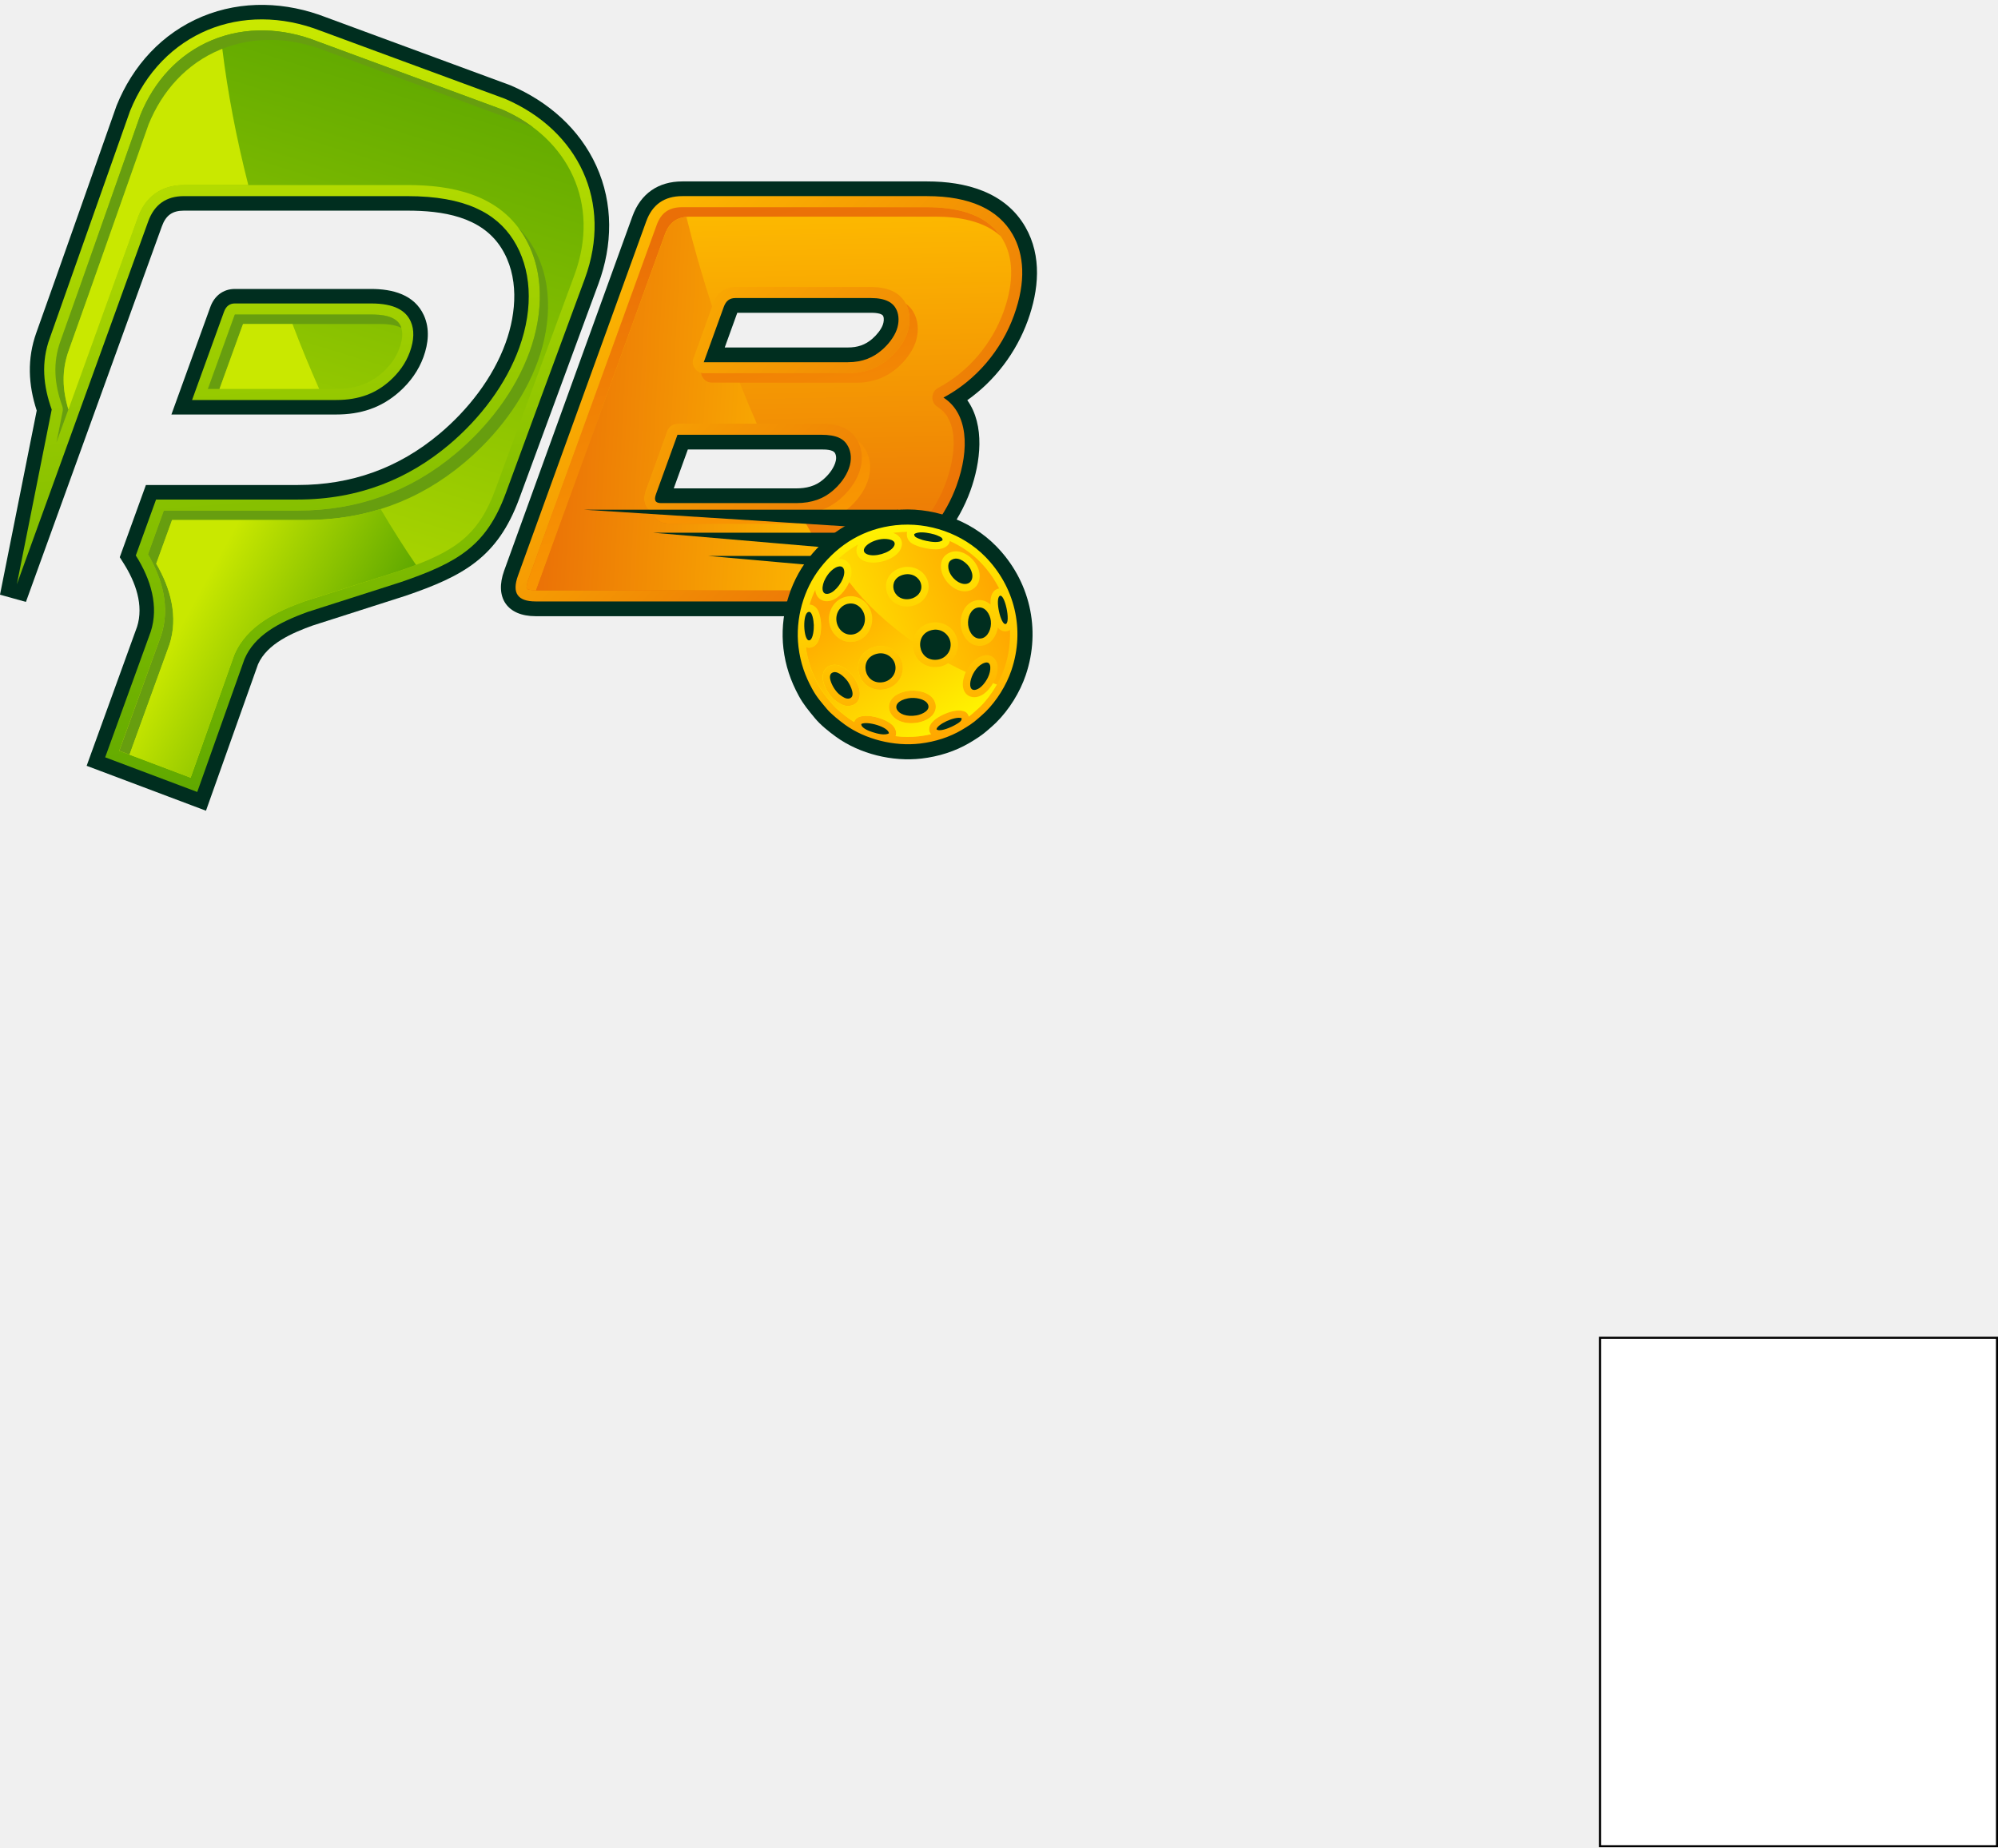
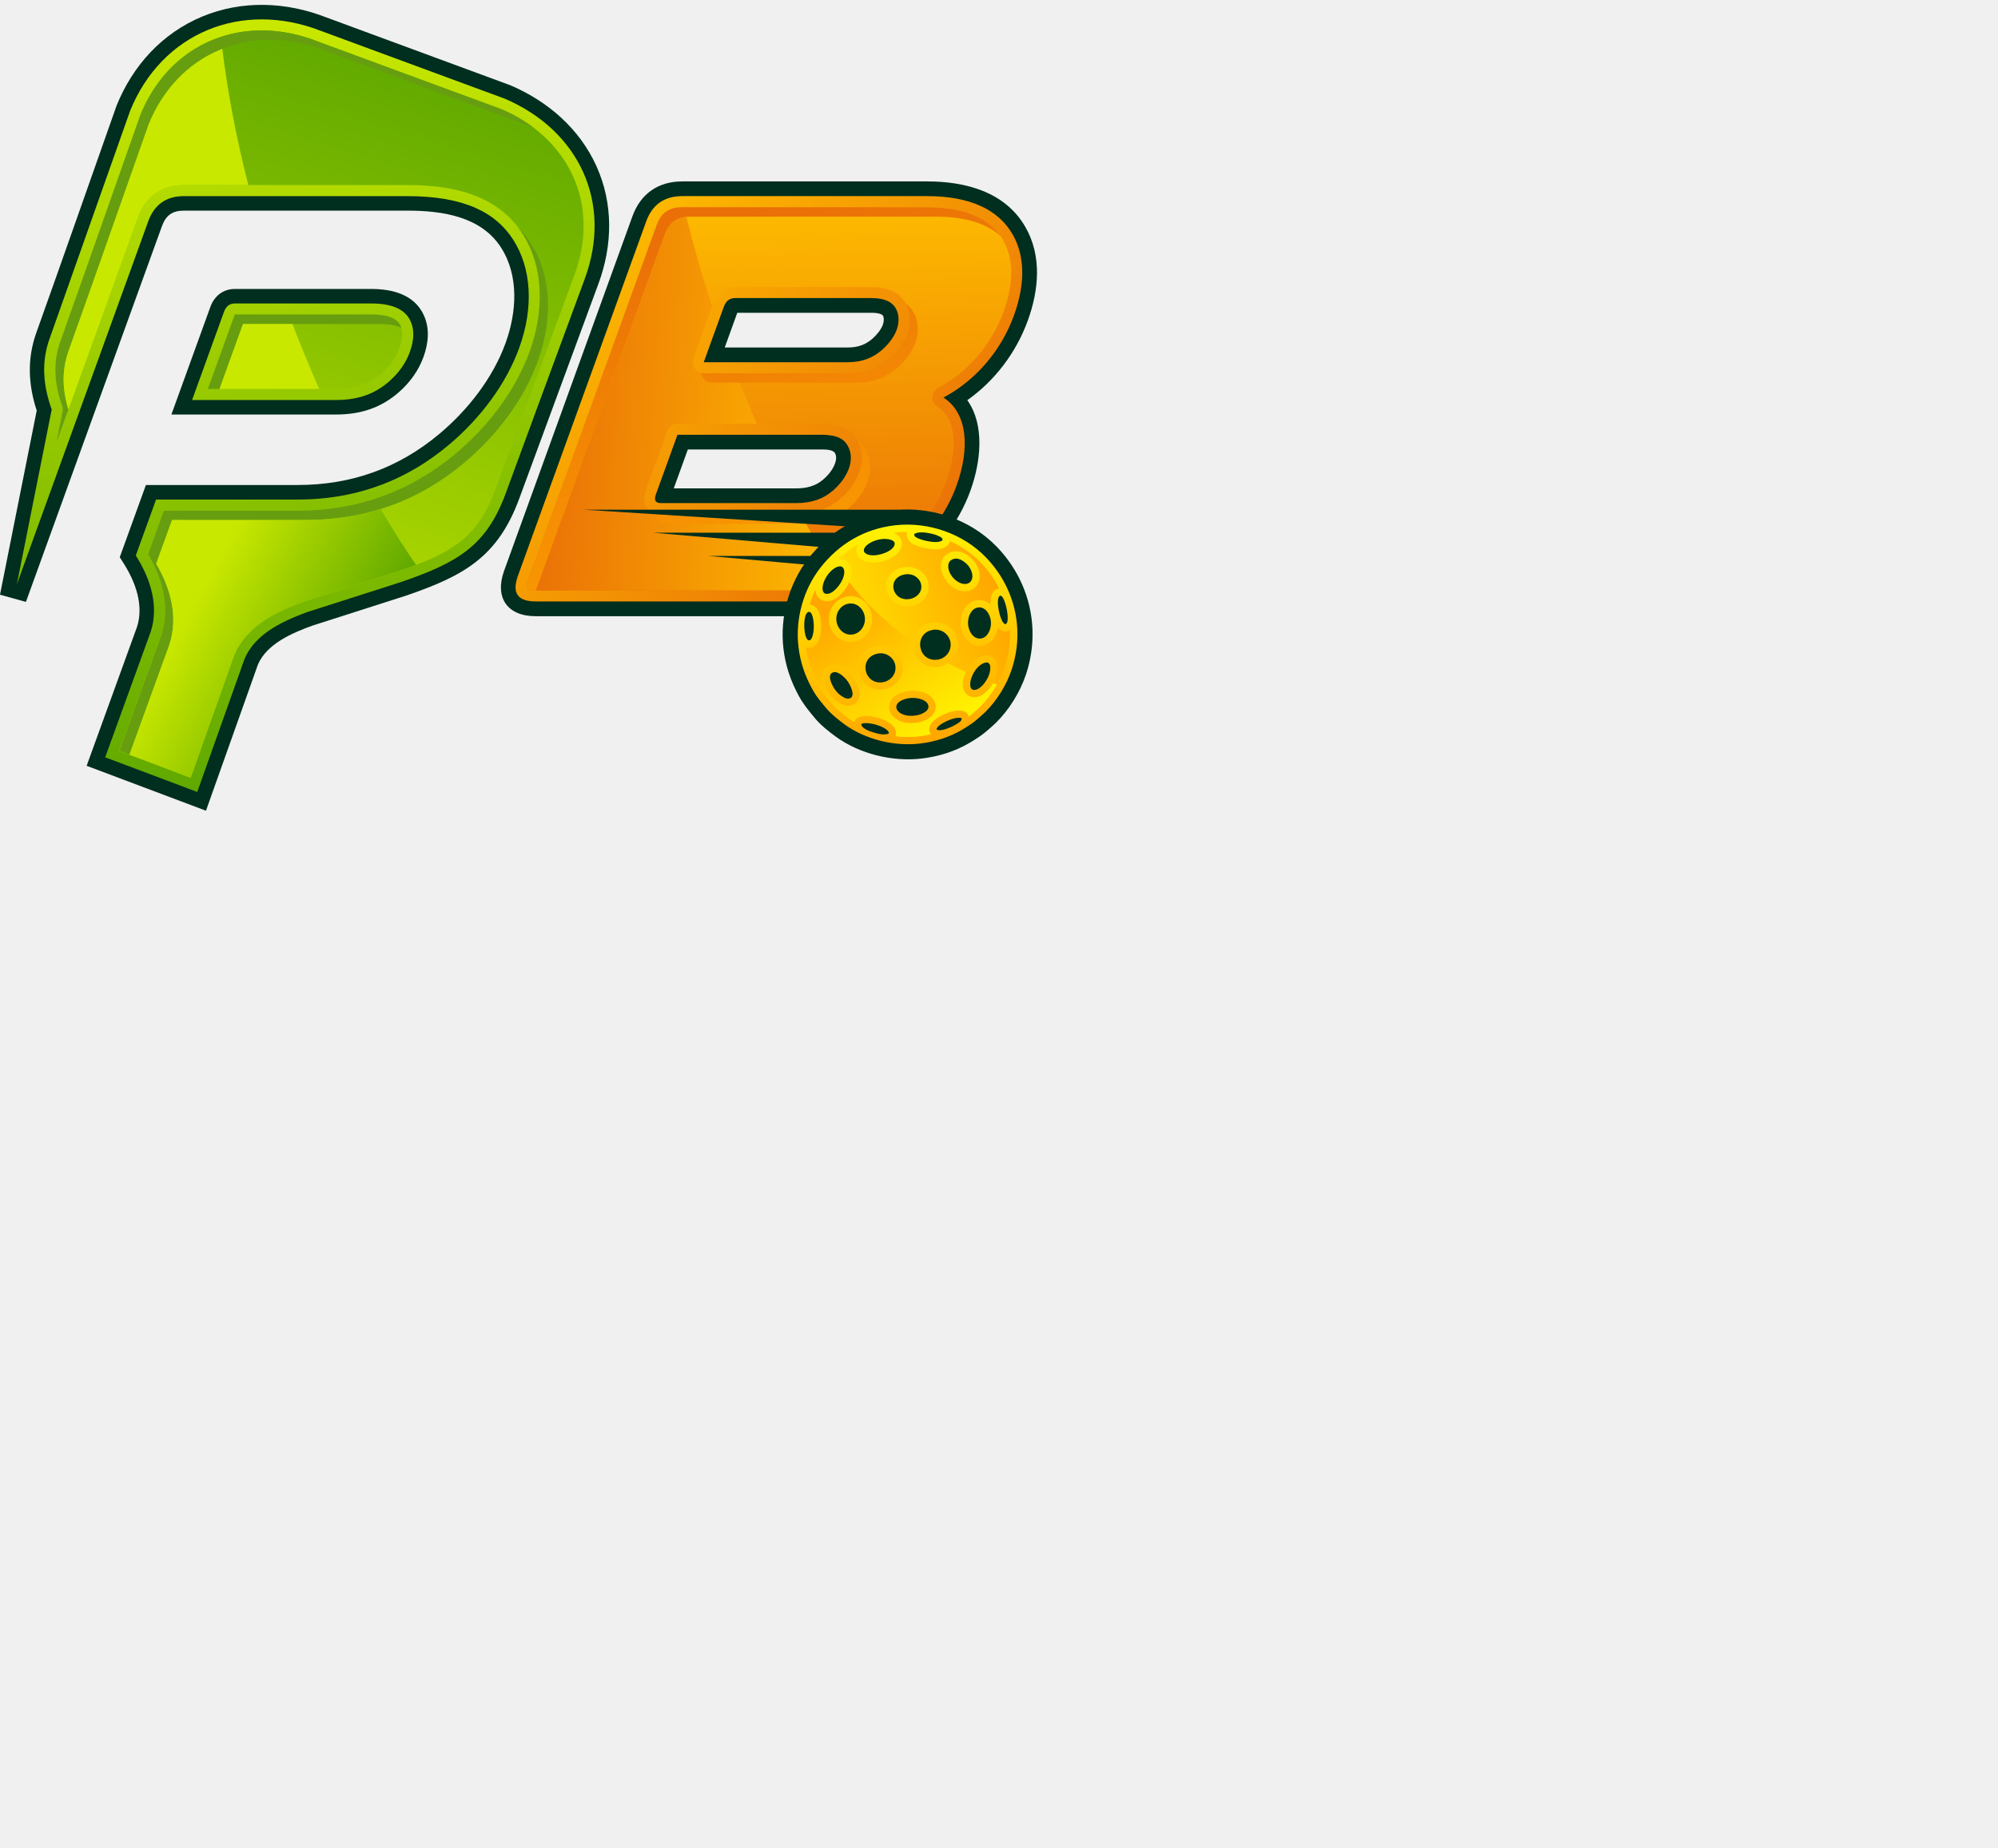
<svg xmlns="http://www.w3.org/2000/svg" xmlns:xlink="http://www.w3.org/1999/xlink" viewBox="0 0 986.49 911.92">
  <defs>
    <clipPath id="clippath">
      <path d="M347.47,178.81l9.86-27.23c1.07-2.96,2.79-4.44,5.75-4.44h66.97c7.4,0,11.05,2.34,12.66,5.92,1.18,2.63,1.3,6.22.02,9.77-1.29,3.55-4.06,7.1-7.09,9.77-4.36,3.84-9.65,6.22-17.05,6.22h-71.11ZM334.51,214.63h70.81c7.99,0,11.41,2.06,13.35,5.62,1.61,2.95,1.98,6.81.48,10.95-1.5,4.14-4.36,8-8.22,11.25-4.23,3.56-9.84,5.92-17.83,5.92h-66.67c-2.96,0-3.61-1.48-2.54-4.44l10.61-29.3ZM336.9,96.82c-8.88,0-14.82,4.15-17.82,12.43l-63.33,174.93c-3.11,8.58-.17,12.73,8.71,12.73h123.79c23.68,0,41.86-7.69,56.61-19.83,12.23-10.06,22.27-23.09,27.41-37.3,6.64-18.35,5.57-35.81-6.45-43.51,16.13-8.58,28.59-23.38,34.81-40.55,6.11-16.87,4.96-30.17-.63-39.96-7.09-12.41-21.26-18.94-42.28-18.94h-120.83Z" style="fill:none;" />
    </clipPath>
    <linearGradient id="linear-gradient" x1="297.74" y1="117.96" x2="461.6" y2="275.72" gradientUnits="userSpaceOnUse">
      <stop offset="0" stop-color="#fdba00" />
      <stop offset="1" stop-color="#ea6f07" />
    </linearGradient>
    <clipPath id="clippath-1">
      <path d="M342.34,176.96l9.86-27.23c1.8-4.98,5.46-8.04,10.88-8.04h66.97c7.21,0,14.45,2.03,17.64,9.15,1.94,4.33,1.76,9.45.17,13.85-1.65,4.55-4.99,8.82-8.61,12-5.94,5.23-12.74,7.58-20.66,7.58h-71.11c-1.83,0-3.41-.82-4.47-2.32-1.05-1.5-1.29-3.26-.66-4.99M334.51,209.17h70.81c7.38,0,14.35,1.53,18.14,8.46,2.62,4.78,2.65,10.37.82,15.43-1.93,5.34-5.52,9.93-9.83,13.56-6.13,5.16-13.42,7.2-21.34,7.2h-66.67c-7.04,0-9.94-5.46-7.67-11.75l10.61-29.3c.8-2.2,2.79-3.6,5.13-3.6ZM336.9,102.28c-6.54,0-10.46,2.68-12.69,8.83l-63.33,174.93c-.28.78-1.23,3.81-.78,4.62.59.66,3.58.79,4.36.79h123.79c20.09,0,37.61-5.81,53.14-18.59,11.13-9.16,20.81-21.31,25.75-34.94,3.9-10.78,7.45-29.56-4.26-37.06-1.68-1.07-2.59-2.82-2.51-4.81.08-1.99,1.13-3.66,2.89-4.59,14.95-7.96,26.49-21.71,32.24-37.59,4.07-11.24,5.97-24.53-.24-35.39-7.53-13.18-23.54-16.2-37.54-16.2h-120.83Z" style="clip-rule:evenodd; fill:none;" />
    </clipPath>
    <linearGradient id="linear-gradient-2" x1="378.72" y1="102.25" x2="382.4" y2="291.42" xlink:href="#linear-gradient" />
    <clipPath id="clippath-2">
      <path d="M94.84,197.46l15.75-43.51c1.07-2.96,2.98-4.14,5.35-4.14h67.26c11.54,0,17.16,3.51,19.58,8.88,1.85,4.1,1.71,9.18-.43,15.1-2.04,5.62-5.55,10.34-9.88,14.21-6.6,5.9-14.68,9.47-26.52,9.47h-71.11ZM74.4,311.91c-7.49,20.65-14.98,41.3-22.47,61.95,15.15,5.7,30.31,11.41,45.46,17.11,7.78-21.88,15.56-43.77,23.34-65.65,4.93-11.51,16.59-17.94,31.26-23.25,15.3-4.9,30.6-9.79,45.89-14.69,28.03-9.6,42.2-17.8,51.77-43.71,11.25-30.66,22.58-61.3,33.88-91.94h0s5.09-13.78,5.09-13.78l.12-.33c13.9-37.76-3.01-73.21-39.39-88.85L158.51,15.27c-39.13-15.27-78.67.86-94.29,39.5-14.9,42.15-24.64,69.72-39.54,111.87-4.54,12.18-3.29,23.95.85,35.54h0s-17.21,86.28-17.21,86.28l25.08-69.28,10.62-29.34,29.17-80.58c3-8.29,8.94-12.43,17.52-12.43h110.48c28.41,0,43.77,8.29,52.26,21.61,8.88,13.91,10.2,33.15,2.91,53.28-6.43,17.76-19.01,34.68-34.82,47.95-19.47,16.33-43.79,26.94-74.57,26.94h-69.92l-10,27.62c7.5,11.83,11.44,25.13,7.35,37.7Z" style="fill:none;" />
    </clipPath>
    <linearGradient id="linear-gradient-3" x1="170.81" y1="390.25" x2="140.92" y2="10.46" gradientUnits="userSpaceOnUse">
      <stop offset="0" stop-color="#5fa800" />
      <stop offset="1" stop-color="#c9e800" />
    </linearGradient>
    <clipPath id="clippath-3">
      <path d="M102.62,192.01h63.33c8.89,0,16.22-2.13,22.88-8.09,3.71-3.31,6.68-7.29,8.38-12,1.21-3.35,2.12-7.6.59-11-2.32-5.16-9.76-5.67-14.6-5.67h-67.24c-.1.17-.2.42-.24.55l-13.1,36.2ZM58.9,370.65c11.74,4.42,23.48,8.84,35.22,13.26,7.16-20.14,14.32-40.28,21.48-60.42.04-.11.08-.21.13-.32,6.11-14.25,20.63-21.24,34.41-26.23.07-.03.13-.04.19-.07,15.3-4.9,30.6-9.8,45.84-14.68,10.45-3.58,22.36-7.92,31.16-14.84,8.56-6.74,13.48-15.45,17.2-25.57,10.91-29.67,21.86-59.32,32.8-88.98h0s6.3-17.07,6.3-17.07c12.93-35.03-2.8-67.42-35.74-81.7l-36.78-13.56-3.1-1.13h0s-51.38-18.96-51.38-18.96c-.03-.01-.06-.02-.1-.04-16.73-6.53-35.12-7.48-51.88-.51-16.61,6.91-28.61,20.34-35.32,36.86-13.17,37.26-26.19,74.56-39.5,111.77-3.86,10.78-2.95,21.25.85,31.87.35.97.41,1.89.21,2.9l-3.05,15.3,40.24-111.15c3.74-10.33,11.64-16.03,22.65-16.03h110.48c21.77,0,44.36,4.53,56.86,24.13,11.09,17.38,10.24,39.28,3.44,58.07-7.06,19.49-20.66,37.03-36.45,50.27-22.53,18.9-48.67,28.21-78.08,28.21h-66.1l-7.81,21.56c7.1,12.09,11,26.23,6.51,39.99-.02.06-.04.11-.06.17-6.88,18.96-13.76,37.92-20.64,56.88Z" style="fill:none;" />
    </clipPath>
    <linearGradient id="linear-gradient-4" x1="214.55" y1="26.09" x2="107.75" y2="371.41" xlink:href="#linear-gradient-3" />
    <clipPath id="clippath-4">
      <path d="M447.2,149.86c.17.31.33.64.48.97,1.94,4.33,1.76,9.45.17,13.85-1.65,4.55-4.99,8.82-8.61,12-5.94,5.23-12.74,7.58-20.66,7.58h-71.11c-.48,0-.94-.06-1.38-.16.1.88.42,1.73.97,2.52,1.05,1.5,2.63,2.32,4.47,2.32h71.11c7.92,0,14.72-2.35,20.66-7.58,3.62-3.19,6.96-7.45,8.61-12,1.59-4.41,1.77-9.52-.17-13.85-1.09-2.44-2.66-4.28-4.54-5.65M423.35,217.45l.11.19c2.62,4.78,2.65,10.37.82,15.43-1.93,5.34-5.52,9.93-9.83,13.56-6.13,5.16-13.42,7.2-21.34,7.2h-66.67c-1.57,0-2.94-.27-4.08-.77.86,3.23,3.67,5.44,8.14,5.44h66.67c7.92,0,15.22-2.04,21.34-7.2,4.32-3.63,7.9-8.23,9.83-13.56,1.83-5.06,1.8-10.64-.82-15.43-1.13-2.07-2.54-3.65-4.16-4.86ZM468.07,206.33c-.91-1.58-2.07-3.02-3.52-4.24.29,1.42,1.12,2.63,2.4,3.45.39.25.76.51,1.12.79ZM336.9,102.28c-6.54,0-10.46,2.68-12.69,8.83l-63.33,174.93c-.28.78-1.23,3.81-.78,4.62.59.66,3.58.79,4.36.79h.23c.1-.32.19-.58.24-.74l63.33-174.93c2.23-6.16,6.16-8.83,12.69-8.83h120.83c11.3,0,23.91,1.97,32.31,9.66-7.93-11.6-23.06-14.33-36.37-14.33h-120.83Z" style="clip-rule:evenodd; fill:none;" />
    </clipPath>
    <linearGradient id="linear-gradient-5" x1="405.74" y1="302.6" x2="352.92" y2="109.1" gradientUnits="userSpaceOnUse">
      <stop offset="0" stop-color="#fda200" />
      <stop offset="1" stop-color="#ea6f07" />
    </linearGradient>
    <clipPath id="clippath-5">
      <path d="M144.39,159.93h-24.36c-.1.17-.2.42-.24.55l-11.41,31.52h49.21c-4.61-10.39-9.02-21.09-13.19-32.07M122.6,91.37c-5.94-23.28-10.22-45.87-12.84-67.28-.35.14-.7.28-1.05.43-16.61,6.9-28.61,20.34-35.32,36.86-13.17,37.26-26.19,74.57-39.5,111.77-3.51,9.81-3.07,19.35-.11,28.99l34.3-94.74c3.74-10.33,11.64-16.03,22.65-16.03h31.88ZM151.04,256.72h-66.1l-7.81,21.56c7.1,12.09,11,26.23,6.51,39.99-.02.06-.04.11-.06.17l-19.63,54.11c10.05,3.78,20.1,7.57,30.15,11.35,7.16-20.14,14.32-40.28,21.48-60.42.04-.11.08-.21.13-.32,6.11-14.25,20.63-21.24,34.41-26.23.07-.03.13-.04.19-.07,15.3-4.9,30.6-9.8,45.84-14.68,3-1.03,6.12-2.12,9.25-3.31-5.95-8.72-11.8-17.94-17.49-27.6-11.65,3.63-23.96,5.43-36.9,5.43Z" style="fill:none;" />
    </clipPath>
    <linearGradient id="linear-gradient-6" x1="217.32" y1="258.38" x2="140" y2="216.09" xlink:href="#linear-gradient-3" />
    <clipPath id="clippath-6">
      <path d="M328.27,115.79l-63.33,174.93c-.06.16-.15.42-.24.74h123.56c9.51,0,18.44-1.3,26.85-4.02-5.88-9.19-11.62-18.85-17.19-28.94-.25,0-.5,0-.76,0h-66.67c-4.48,0-7.28-2.21-8.14-5.44-3.99-1.72-5.35-6.1-3.58-10.99l10.61-29.3c.8-2.2,2.79-3.6,5.13-3.6h39.15c-2.89-6.62-5.71-13.37-8.43-20.23h-13.7c-1.83,0-3.41-.82-4.47-2.32-.55-.78-.87-1.64-.97-2.52-1.24-.31-2.31-1.05-3.09-2.16-1.05-1.5-1.29-3.26-.66-4.99l9.27-25.62c-4.9-14.96-9.14-29.76-12.72-44.28-5.32.53-8.64,3.26-10.63,8.74" style="clip-rule:evenodd; fill:none;" />
    </clipPath>
    <linearGradient id="linear-gradient-7" x1="415.04" y1="203.31" x2="264.74" y2="195.2" xlink:href="#linear-gradient" />
    <clipPath id="clippath-7">
      <path d="M394.23,319.3c.95,8.04,3.38,14.54,6.72,20.68,2.39,4.39,4.52,6.61,7.22,9.9,2.07,2.52,6.21,5.83,8.98,7.84,10.02,7.25,24.27,10.85,37.02,9.36,7.73-.9,14.84-3.27,20.7-6.74,3.02-1.79,5.67-3.46,8.06-5.63,1.19-1.08,2.47-2.13,3.59-3.23,5.61-5.54,10.34-13.15,12.87-20.63,6.82-20.15,1.56-41.31-12.97-56.07-11-11.19-27.76-17.29-44.3-15.48-15.38,1.69-27.91,9.26-37.07,20.98-8.31,10.64-12.45,25.16-10.82,39.03M451.4,263.64c1.95-1.32,5.7-.78,8.11-.27,1.27.27,2.41.58,3.55,1.1,1.51.68,2.31.99,2.32,2.18-1.65,1.53-5.73.84-8.03.37-1.25-.25-2.4-.57-3.58-1.07-1.07-.45-2.54-.9-2.38-2.32ZM435.09,266.16c3.06-.43,8.48.35,6.05,3.88-2.03,2.95-9.28,5.16-13.02,3.58-4.18-1.78.37-6.53,6.97-7.46ZM470.47,276.07c3.23-1.35,6.86,2.09,7.97,3.66.79,1.11,1.6,2.78,1.66,4.49.07,1.87-.8,3.27-2.18,3.81-3.85,1.51-9.56-3.45-9.72-8.17-.07-2.19.74-3.14,2.27-3.79ZM413.73,279.75c2.17-.64,3.2.79,3.12,2.9-.15,3.99-4.31,9.55-7.62,10.4-4.02,1.03-3.64-4.01-1.69-7.45.71-1.26,1.49-2.45,2.52-3.46.85-.84,2.07-1.92,3.68-2.4ZM446.41,283.64c4.05-.87,7.47,1.43,8.3,4.56,1.03,3.89-2.08,6.86-5.29,7.46-8.91,1.69-11.9-10.1-3.01-12.02ZM493.66,294.17c2.39-1.21,5.38,12.68,3.03,13.84-2.48,1.22-5.6-12.54-3.03-13.84ZM418.63,298.08c4.4-.95,7.7,2.55,8.3,6.16.73,4.35-2.02,8.19-5.56,8.91-4.41.91-7.75-2.56-8.34-6.31-.69-4.36,2.07-8,5.6-8.77ZM398.82,302.27c2.26-1.36,2.92,4.34,2.99,6.28.08,2.27-.38,6.45-1.75,7.36-3.14,2.1-4.15-11.9-1.24-13.64ZM482.6,299.97c3.74-.8,6.23,3.12,6.62,6.56.44,3.83-1.47,7.91-4.47,8.59-3.83.87-6.35-3.07-6.74-6.55-.44-3.94,1.42-7.92,4.59-8.6ZM460.65,310.94c4.44-.71,8.07,2.46,8.64,6.18.67,4.45-2.53,7.95-6.24,8.51-10.05,1.5-12.22-13.12-2.4-14.69ZM433.38,322.66c4.26-.83,7.89,2.08,8.61,5.52.93,4.42-2.23,7.89-5.82,8.56-9.67,1.81-12.6-12.16-2.79-14.08ZM486.26,327.18c3.49-1.04,3.17,3.95,1.49,7.32-1.07,2.16-3.29,5.3-5.85,5.98-5.75,1.53-2.2-11.36,4.36-13.3ZM411.43,331.9c2.69-.76,6.24,3.17,7.18,4.56,1.45,2.13,3.94,7.4.87,8.33-1.73.52-3.53-.88-4.45-1.52-1.2-.83-1.98-1.75-2.93-3.08-1.18-1.67-4.17-7.29-.67-8.28ZM448.4,344.74c3.56-.67,8.01.37,9.43,2.42,2.29,3.3-2.42,5.5-5.27,6-10.05,1.73-14.4-6.49-4.16-8.42ZM462.4,360.04c.1-2.28,9.08-6.65,12.38-5.5.16,1.23-.89,1.95-2.05,2.67-.94.58-1.94,1.14-2.98,1.61-1.43.64-5.92,2.54-7.36,1.22ZM425.24,357.42c2.87-1.61,13.62,1.5,13.64,4.61-2.01,1.2-6.02.08-8.06-.59-1.69-.55-5.68-1.97-5.58-4.03Z" style="fill:none;" />
    </clipPath>
    <linearGradient id="linear-gradient-8" x1="454.3" y1="367.07" x2="444.52" y2="259.06" gradientUnits="userSpaceOnUse">
      <stop offset="0" stop-color="#ffa600" />
      <stop offset="1" stop-color="#fff200" />
    </linearGradient>
    <clipPath id="clippath-8">
      <path d="M447.73,341.19c4.23-.8,10.47.17,13.07,3.91,2.12,3.06,1.42,6.59-1.38,8.9-1.69,1.39-4.09,2.35-6.24,2.72-15.15,2.61-20.15-12.76-5.45-15.53M410.45,328.43c4.27-1.21,8.89,2.69,11.15,5.99,1.14,1.67,2.17,3.83,2.66,5.79.83,3.37-.06,6.93-3.72,8.04-2.88.87-5.27-.42-7.56-2.02-1.59-1.11-2.69-2.38-3.81-3.95-1.12-1.57-2.15-3.7-2.64-5.57-.93-3.53.06-7.19,3.93-8.28ZM485.24,323.72c3.88-1.15,6.94,1.25,7.31,5.13.22,2.38-.5,5.13-1.56,7.26-1.62,3.25-4.51,6.89-8.15,7.86-3.02.8-5.9-.42-6.99-3.41-.74-2.04-.45-4.43.17-6.47,1.33-4.39,4.66-9.02,9.22-10.37ZM432.69,319.12c5.76-1.13,11.62,2.52,12.84,8.32,1.26,6.02-2.69,11.73-8.69,12.85-6.09,1.14-11.65-2.34-12.9-8.47-1.26-6.17,2.58-11.5,8.75-12.7ZM460.08,307.38c6.05-.97,11.86,3.12,12.78,9.2.91,6.06-3.22,11.72-9.28,12.62-6.34.95-11.77-2.92-12.75-9.21-.97-6.23,2.96-11.61,9.25-12.62ZM417.86,294.55c6.16-1.33,11.63,3.14,12.63,9.1.97,5.79-2.5,11.84-8.4,13.05-6.23,1.28-11.68-3.25-12.64-9.28-.91-5.78,2.55-11.6,8.41-12.86ZM445.65,280.11c5.39-1.16,11.1,1.67,12.55,7.16,1.51,5.7-2.55,10.88-8.1,11.94-5.49,1.04-10.94-1.71-12.36-7.32-1.45-5.75,2.34-10.58,7.91-11.78ZM469.07,272.74c4.56-1.91,9.7,1.22,12.31,4.9,1.31,1.85,2.24,4.17,2.32,6.45.11,3.17-1.46,6.12-4.48,7.3-6.71,2.63-14.43-4.78-14.65-11.41-.11-3.42,1.33-5.91,4.49-7.24ZM397.89,319.45c.87,6.79,2.95,12.77,6.23,18.8,2,3.67,4.22,6.16,6.83,9.33,2.03,2.47,5.7,5.32,8.31,7.21.8.58,1.63,1.13,2.48,1.66.25-.92.84-1.68,1.71-2.17,2.92-1.64,7.7-.73,10.75.24,3.38,1.07,8.25,3.33,8.27,7.5,0,.5-.09.97-.26,1.4,3.9.47,7.81.5,11.53.07,1.99-.23,3.99-.58,5.96-1.03-.65-.71-.96-1.59-.92-2.58.16-3.47,4.3-5.86,7.08-7.15,2.83-1.31,7.02-2.67,10.1-1.6,1.24.43,2.1,1.42,2.35,2.68.76-.56,1.49-1.15,2.19-1.78,1.15-1.04,2.37-2.03,3.47-3.12,5.23-5.17,9.63-12.26,11.98-19.22,2.09-6.17,2.97-12.48,2.71-18.66-.13.08-.26.15-.4.22-2.21,1.09-4.2.18-5.59-1.42-.66,4.01-3.06,7.88-7.16,8.81-6.15,1.4-10.52-4.12-11.13-9.68-.57-5.15,1.88-11.34,7.42-12.53,2.9-.62,5.39.32,7.27,2.07-.19-3.04.32-6.24,2.91-7.56.45-.23.89-.37,1.32-.44-2.4-4.76-5.58-9.22-9.49-13.2-4.25-4.32-9.34-7.76-14.88-10.22-.09.86-.48,1.61-1.13,2.22-2.86,2.65-7.69,1.97-11.2,1.26-1.47-.3-2.87-.7-4.25-1.27-.85-.36-1.6-.64-2.37-1.2-1.58-1.14-2.43-2.9-2.21-4.87.03-.22.07-.43.13-.63-1.81,0-3.62.1-5.42.29-.51.06-1.02.12-1.52.19.18.06.36.13.53.2,3.84,1.56,4.95,5.39,2.58,8.82-3.16,4.59-12.32,7.01-17.4,4.85-3.73-1.58-4.68-5.08-3.02-8.14-3.56,1.98-6.86,4.4-9.9,7.25,4.04-.58,6.82,2.59,6.67,6.74-.19,5.25-5.13,12.42-10.33,13.76-3.91,1.01-7.16-1.16-7.58-5.17,0-.06-.01-.12-.02-.19-1.12,2.34-2.06,4.77-2.82,7.26,1.1.06,2.17.52,3.04,1.37.91.9,1.46,2.08,1.83,3.29.5,1.64.77,3.6.83,5.3.11,3.25-.45,8.55-3.35,10.49-1.42.95-2.89,1.05-4.17.54Z" style="fill:none;" />
    </clipPath>
    <linearGradient id="linear-gradient-9" x1="495.43" y1="295.24" x2="401.13" y2="331.38" xlink:href="#linear-gradient-8" />
    <clipPath id="clippath-9">
      <path d="M430.49,303.64c.97,5.79-2.5,11.84-8.4,13.05-6.23,1.28-11.68-3.25-12.64-9.28-.91-5.78,2.55-11.6,8.41-12.86,6.16-1.33,11.63,3.14,12.63,9.1M447.73,341.19c4.23-.8,10.47.17,13.07,3.91,2.12,3.06,1.42,6.59-1.38,8.9-1.69,1.39-4.09,2.35-6.24,2.72-15.15,2.61-20.15-12.76-5.45-15.53ZM410.45,328.43c4.27-1.21,8.89,2.69,11.15,5.99,1.14,1.67,2.17,3.83,2.66,5.79.83,3.37-.06,6.93-3.72,8.04-2.88.87-5.27-.42-7.56-2.02-1.59-1.11-2.69-2.38-3.81-3.95-1.12-1.57-2.15-3.7-2.64-5.57-.93-3.53.06-7.19,3.93-8.28ZM432.69,319.12c5.76-1.13,11.62,2.52,12.84,8.32,1.26,6.02-2.69,11.73-8.69,12.85-6.09,1.14-11.65-2.34-12.9-8.47-1.26-6.17,2.58-11.5,8.75-12.7ZM450.75,316.81c-12.87-8.95-23.56-19.07-31.44-29.42-1.79,4.15-5.42,8.19-9.19,9.16-3.91,1.01-7.16-1.16-7.58-5.17,0-.06-.01-.12-.02-.19-1.12,2.34-2.06,4.77-2.82,7.26,1.1.06,2.17.52,3.04,1.37.91.9,1.46,2.08,1.83,3.29.5,1.64.77,3.6.83,5.3.11,3.25-.45,8.55-3.35,10.49-1.42.95-2.89,1.05-4.17.54.87,6.79,2.95,12.77,6.23,18.8,2,3.67,4.22,6.16,6.83,9.33,2.03,2.47,5.7,5.32,8.31,7.21.8.58,1.63,1.13,2.48,1.66.25-.92.84-1.68,1.71-2.17,2.92-1.64,7.7-.73,10.75.24,3.38,1.07,8.25,3.33,8.27,7.5,0,.5-.09.97-.26,1.4,3.9.47,7.81.5,11.53.07,1.99-.23,3.99-.58,5.96-1.03-.65-.71-.96-1.59-.92-2.58.16-3.47,4.3-5.86,7.08-7.15,2.83-1.31,7.02-2.67,10.1-1.6,1.24.43,2.1,1.42,2.35,2.68.76-.56,1.49-1.15,2.19-1.78.61-.55,1.24-1.09,1.86-1.64.55-.48,1.09-.97,1.61-1.49,1.55-1.53,3.02-3.23,4.39-5.04,1.41-1.87,2.71-3.86,3.87-5.91-.63-.22-1.26-.44-1.9-.67-.62,1.07-1.36,2.14-2.22,3.1-1.47,1.67-3.27,3.04-5.3,3.58-1.19.32-2.36.32-3.4.02-1.61-.46-2.92-1.62-3.59-3.43-.74-2.04-.45-4.43.17-6.47.23-.77.53-1.55.88-2.32-2.92-1.35-5.84-2.8-8.75-4.35-1.33.9-2.87,1.53-4.57,1.78-6.34.95-11.77-2.92-12.75-9.21-.17-1.09-.19-2.16-.07-3.18Z" style="fill:none;" />
    </clipPath>
    <linearGradient id="linear-gradient-10" x1="421.68" y1="291.31" x2="468.05" y2="359.4" xlink:href="#linear-gradient-8" />
  </defs>
-   <g id="Layer_1">
-     <rect x="789.99" y="660.42" width="196" height="251" style="fill:#fff;" />
-     <path d="M985.49,660.92v250h-195v-250h195M986.49,659.92h-197v252h197v-252h0Z" />
-   </g>
  <g id="Layer_2">
    <g id="Layer_1-2">
      <path d="M357.84,171.54h60.74c4.81,0,8.63-1.22,12.24-4.4,1.96-1.73,4.16-4.31,5.06-6.79.44-1.22.74-3.09.18-4.32-.7-1.55-4.73-1.62-6.02-1.62h-66.01l-6.2,17.13ZM339.61,221.9l-6.95,19.2h60.44c4.87,0,9.36-1.02,13.15-4.21,2.58-2.17,4.9-4.96,6.06-8.16.56-1.55.81-3.47-.02-4.99-1.07-1.95-5.18-1.84-6.98-1.84h-65.71ZM477.59,197.56c8.84,12.4,6.58,30.75,1.53,44.71-5.72,15.8-16.72,29.81-29.63,40.44-17.82,14.66-38.19,21.49-61.23,21.49h-123.79c-14.14,0-20.32-9.29-15.55-22.48l63.33-174.93c4.06-11.21,12.75-17.23,24.66-17.23h120.83c18.95,0,38.59,5.1,48.59,22.61,8.18,14.31,6.57,31.08,1.15,46.04-5.71,15.77-16.22,29.7-29.89,39.35Z" style="fill:#002e1f; fill-rule:evenodd;" />
      <g style="clip-path:url(#clippath);">
        <rect x="252.65" y="96.82" width="254.1" height="200.09" style="fill:url(#linear-gradient);" />
      </g>
      <g style="clip-path:url(#clippath-1);">
        <rect x="259.65" y="102.28" width="241.83" height="189.18" style="fill:url(#linear-gradient-2);" />
      </g>
      <path d="M84.63,204.63l19.23-53.11c1.95-5.39,6.29-8.87,12.09-8.87h67.26c10.5,0,21.42,2.69,26.11,13.1,2.97,6.59,2.17,13.86-.23,20.48-2.42,6.68-6.57,12.4-11.84,17.11-9,8.04-19.28,11.29-31.29,11.29h-81.32ZM67.63,309.58c3.49-10.85-.78-22.33-6.62-31.53l-1.88-2.97,12.91-35.65h74.95c26.44,0,49.71-8.27,69.97-25.26,14.07-11.8,26.4-27.52,32.69-44.9,5.43-14.99,6.7-33.02-2.22-46.98-9.91-15.53-29.22-18.3-46.22-18.3h-110.48c-5.68,0-8.86,2.39-10.79,7.71L12.8,297.15l-12.8-3.57,18.13-90.9c-4.19-12.74-4.8-25.57-.19-38.45,13.32-37.23,26.35-74.56,39.53-111.84l.05-.15.06-.15c7.97-19.71,22.44-35.67,42.22-43.9C119.57-.03,141.29.87,161.06,8.57l90.96,33.54.17.07c18.39,7.91,33.91,21.34,42.26,39.76,8.45,18.65,8.04,39.13,1.02,58.15l-5.21,14.11c-11.31,30.64-22.6,61.28-33.88,91.93-10.77,29.27-27.89,38.32-56.17,48.01l-.07.02-.07.02c-15.26,4.88-30.51,9.77-45.77,14.65-9.84,3.57-22.39,8.86-26.9,19.1-7.75,21.81-15.51,43.61-23.26,65.42l-2.44,6.88-6.83-2.57c-15.15-5.7-30.31-11.41-45.46-17.11l-6.63-2.49,2.41-6.66c7.48-20.61,14.96-41.22,22.43-61.83Z" style="fill:#002e1f; fill-rule:evenodd;" />
      <g style="clip-path:url(#clippath-2);">
        <rect x="8.33" width="294.31" height="390.97" style="fill:url(#linear-gradient-3);" />
      </g>
      <g style="clip-path:url(#clippath-3);">
        <rect x="25.97" y="12.88" width="270.58" height="371.03" style="fill:url(#linear-gradient-4);" />
      </g>
      <g style="clip-path:url(#clippath-4);">
        <rect x="259.65" y="102.28" width="234.45" height="189.18" style="fill:url(#linear-gradient-5);" />
      </g>
      <path d="M102.62,192.01h5.75l11.41-31.52c.05-.13.14-.37.24-.55h67.24c3.24,0,7.64.23,10.9,1.92-.1-.32-.22-.63-.35-.93-2.32-5.16-9.76-5.67-14.6-5.67h-67.24c-.1.17-.2.42-.24.55l-13.1,36.2ZM247.88,54.04l-36.79-13.57-3.08-1.12h0s-51.38-18.96-51.38-18.96c-.03-.01-.06-.02-.1-.04-16.73-6.53-35.12-7.48-51.88-.51-16.61,6.91-28.61,20.34-35.32,36.86-13.17,37.26-26.19,74.56-39.5,111.77-3.86,10.78-2.95,21.25.85,31.87.35.97.41,1.89.21,2.9l-3.05,15.3,5.94-16.41c-2.96-9.64-3.4-19.18.11-28.99,13.31-37.21,26.33-74.51,39.5-111.77,6.71-16.52,18.71-29.96,35.32-36.86,16.76-6.97,35.15-6.02,51.88.51.03.01.06.02.1.04l102.51,37.8c-4.57-3.42-9.69-6.39-15.32-8.82ZM58.9,370.65l5.06,1.91,19.63-54.11c.02-.06.04-.11.06-.17,4.49-13.76.59-27.9-6.51-39.99l7.81-21.56h66.1c29.4,0,55.55-9.31,78.08-28.21,15.79-13.24,29.39-30.78,36.44-50.27,6.8-18.78,7.65-40.69-3.44-58.07-1.87-2.92-3.96-5.51-6.24-7.8.75,1,1.48,2.04,2.18,3.13,11.09,17.38,10.24,39.28,3.44,58.07-7.06,19.49-20.66,37.03-36.45,50.27-22.53,18.9-48.67,28.21-78.08,28.21h-66.1l-7.81,21.56c7.1,12.09,11,26.23,6.51,39.99-.02.06-.04.11-.06.17-6.88,18.96-13.76,37.92-20.64,56.88Z" style="fill:#679e0f; fill-rule:evenodd;" />
      <g style="clip-path:url(#clippath-5);">
        <rect x="30.38" y="24.09" width="175.04" height="359.82" style="fill:url(#linear-gradient-6);" />
      </g>
      <g style="clip-path:url(#clippath-6);">
        <rect x="264.7" y="107.05" width="150.42" height="184.41" style="fill:url(#linear-gradient-7);" />
      </g>
      <path d="M386.81,320.18c-1.83-15.6,2.69-32.13,12.36-44.52,10.56-13.51,25.01-21.92,42.14-23.8,18.32-2.01,37.48,4.49,50.45,17.67,16.67,16.94,22.35,41.13,14.71,63.69-2.91,8.61-8.24,17.17-14.7,23.56-1.22,1.2-2.52,2.28-3.79,3.42-2.85,2.58-6,4.58-9.29,6.53-7.18,4.25-15.39,6.78-23.65,7.74-14.39,1.68-30.54-2.24-42.29-10.74-3.48-2.52-7.68-5.88-10.39-9.18-3.08-3.74-5.61-6.69-7.98-11.04-4.05-7.43-6.58-14.94-7.57-23.36" style="fill:#002e1f; fill-rule:evenodd;" />
      <g style="clip-path:url(#clippath-7);">
        <rect x="392.6" y="257.48" width="113.61" height="111.08" style="fill:url(#linear-gradient-8);" />
      </g>
      <g style="clip-path:url(#clippath-8);">
        <rect x="397.89" y="262.59" width="101.05" height="101.33" style="fill:url(#linear-gradient-9);" />
      </g>
      <g style="clip-path:url(#clippath-9);">
        <rect x="397.89" y="287.39" width="94.36" height="76.53" style="fill:url(#linear-gradient-10);" />
      </g>
      <polygon points="443.71 251.63 288.39 251.63 419.46 259.96 433.2 257.92 443.71 251.63" style="fill:#002e1f; fill-rule:evenodd;" />
      <polygon points="424.78 262.99 322.48 262.99 407.99 270.31 416.27 268.09 424.78 262.99" style="fill:#002e1f; fill-rule:evenodd;" />
      <polygon points="409.72 274.46 349.74 274.46 402.61 279.16 404.73 277.45 409.72 274.46" style="fill:#002e1f; fill-rule:evenodd;" />
    </g>
  </g>
</svg>
